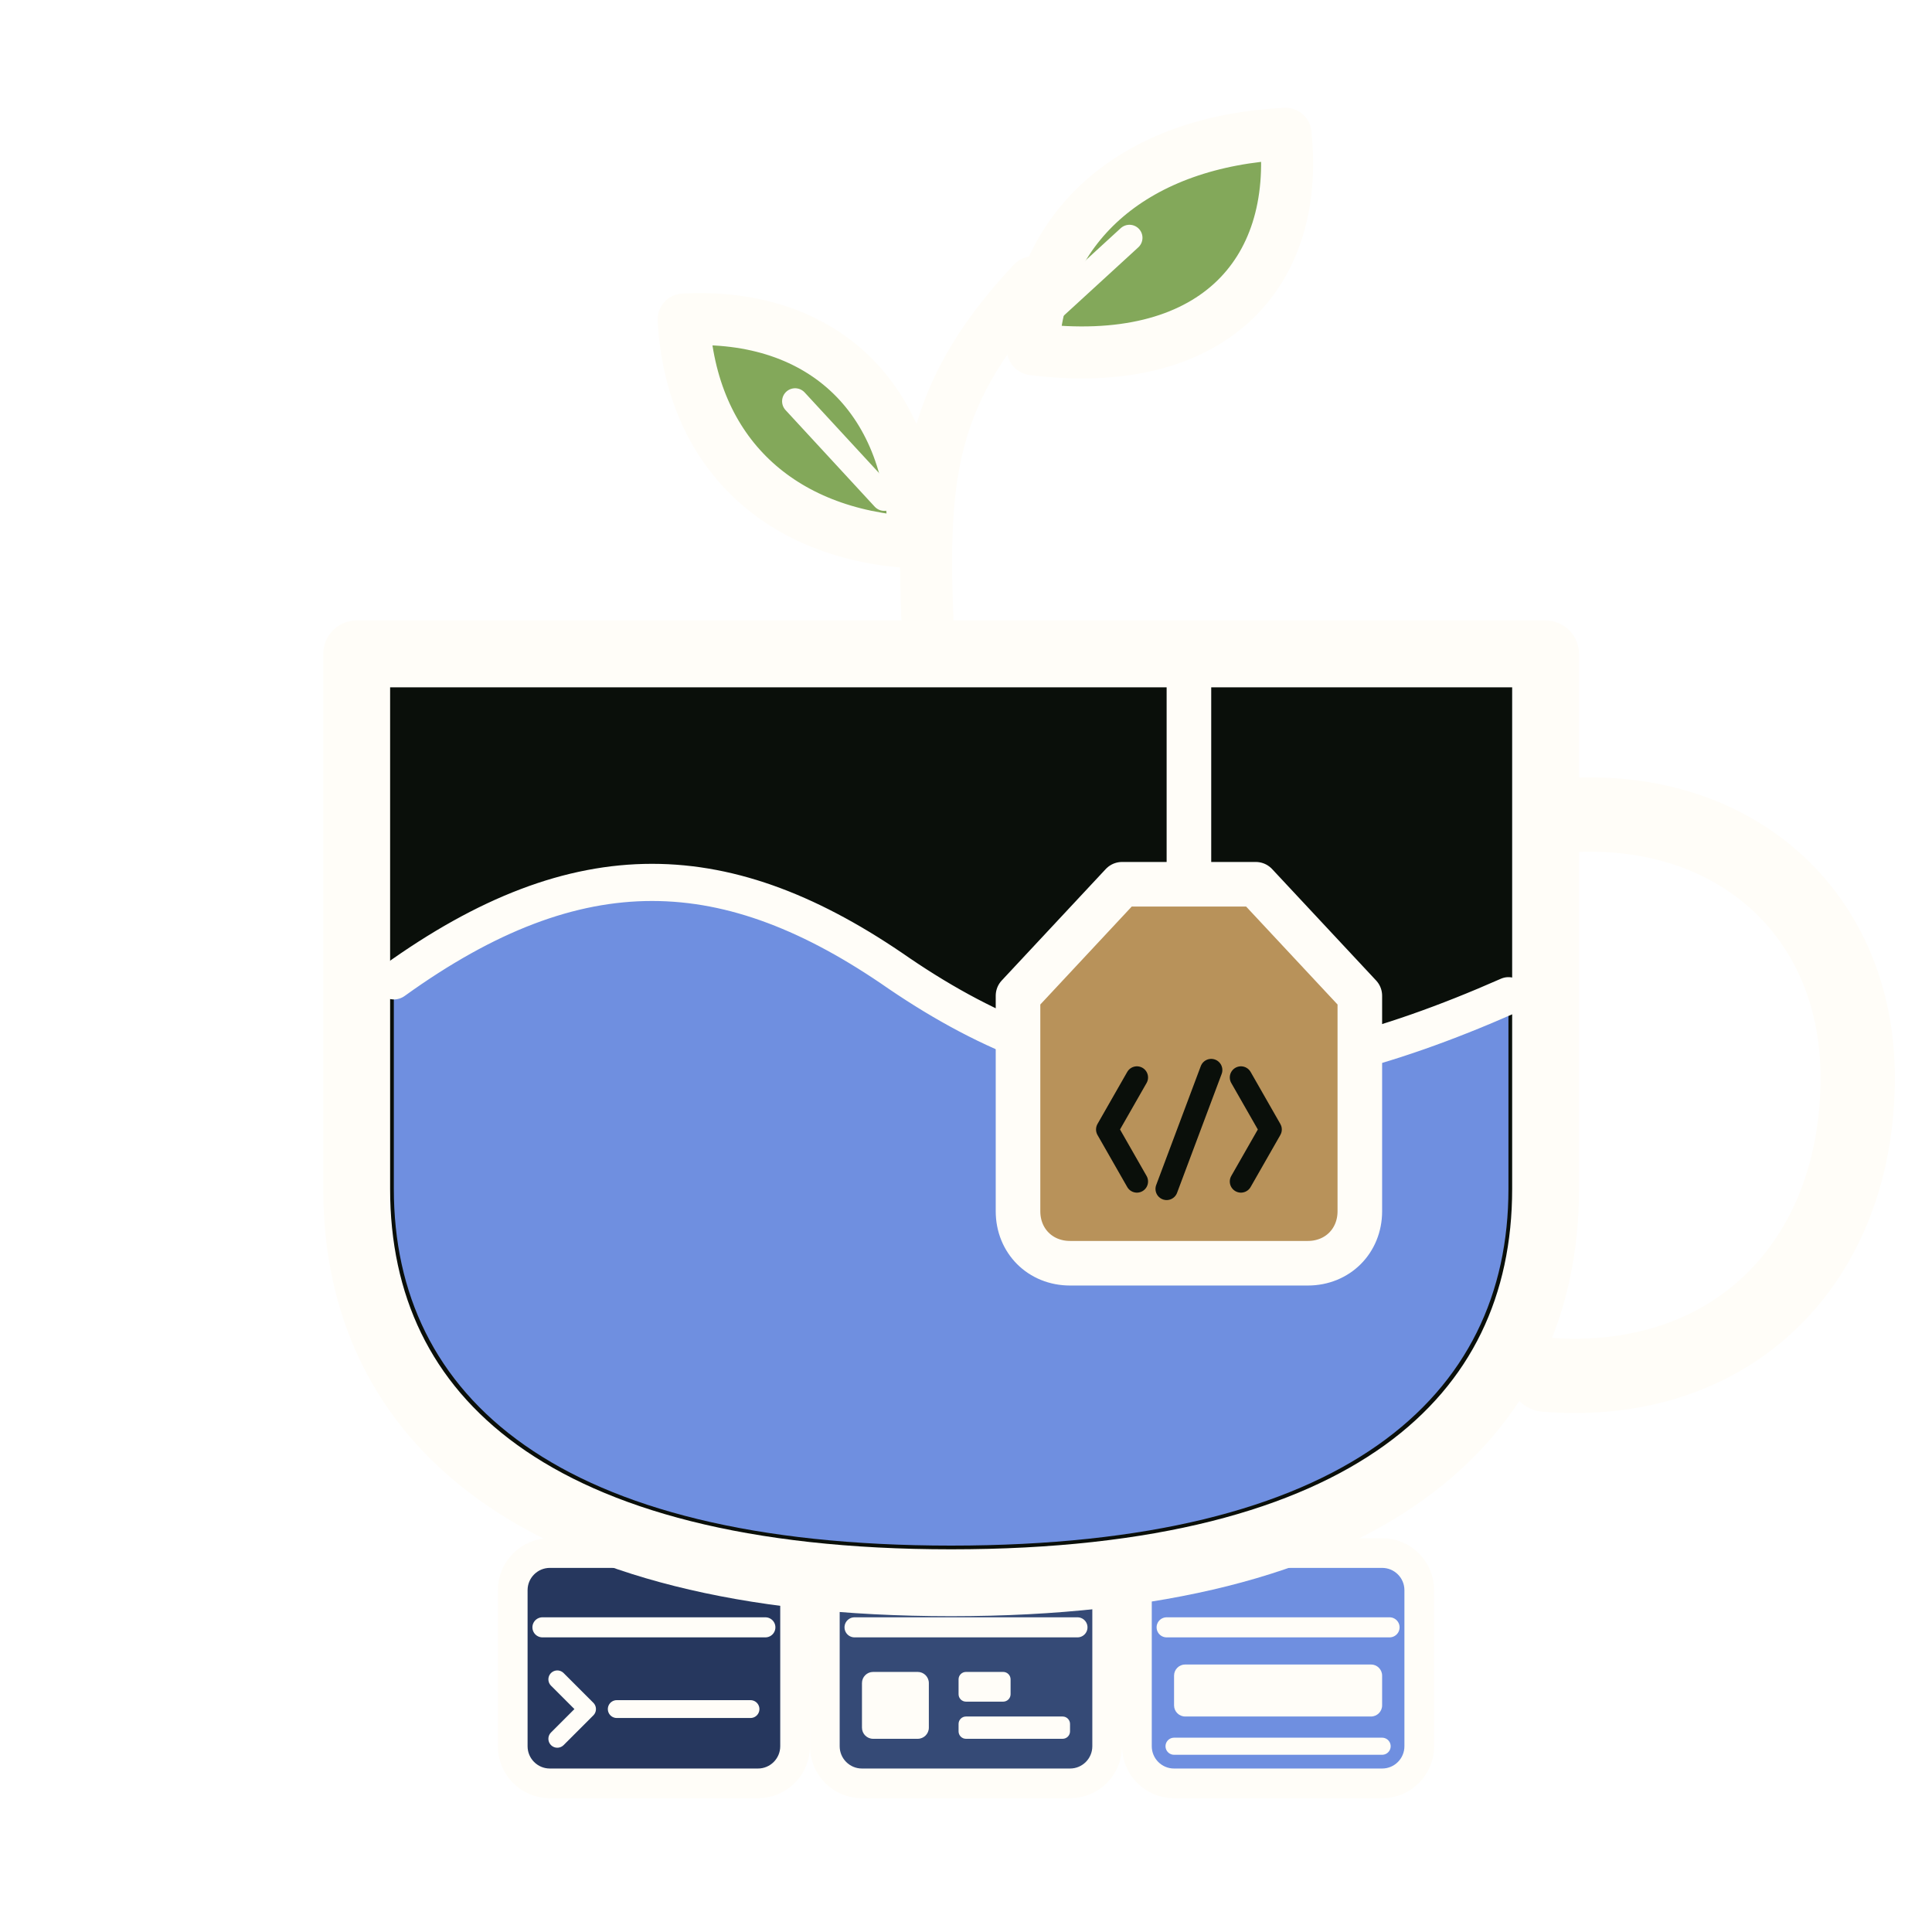
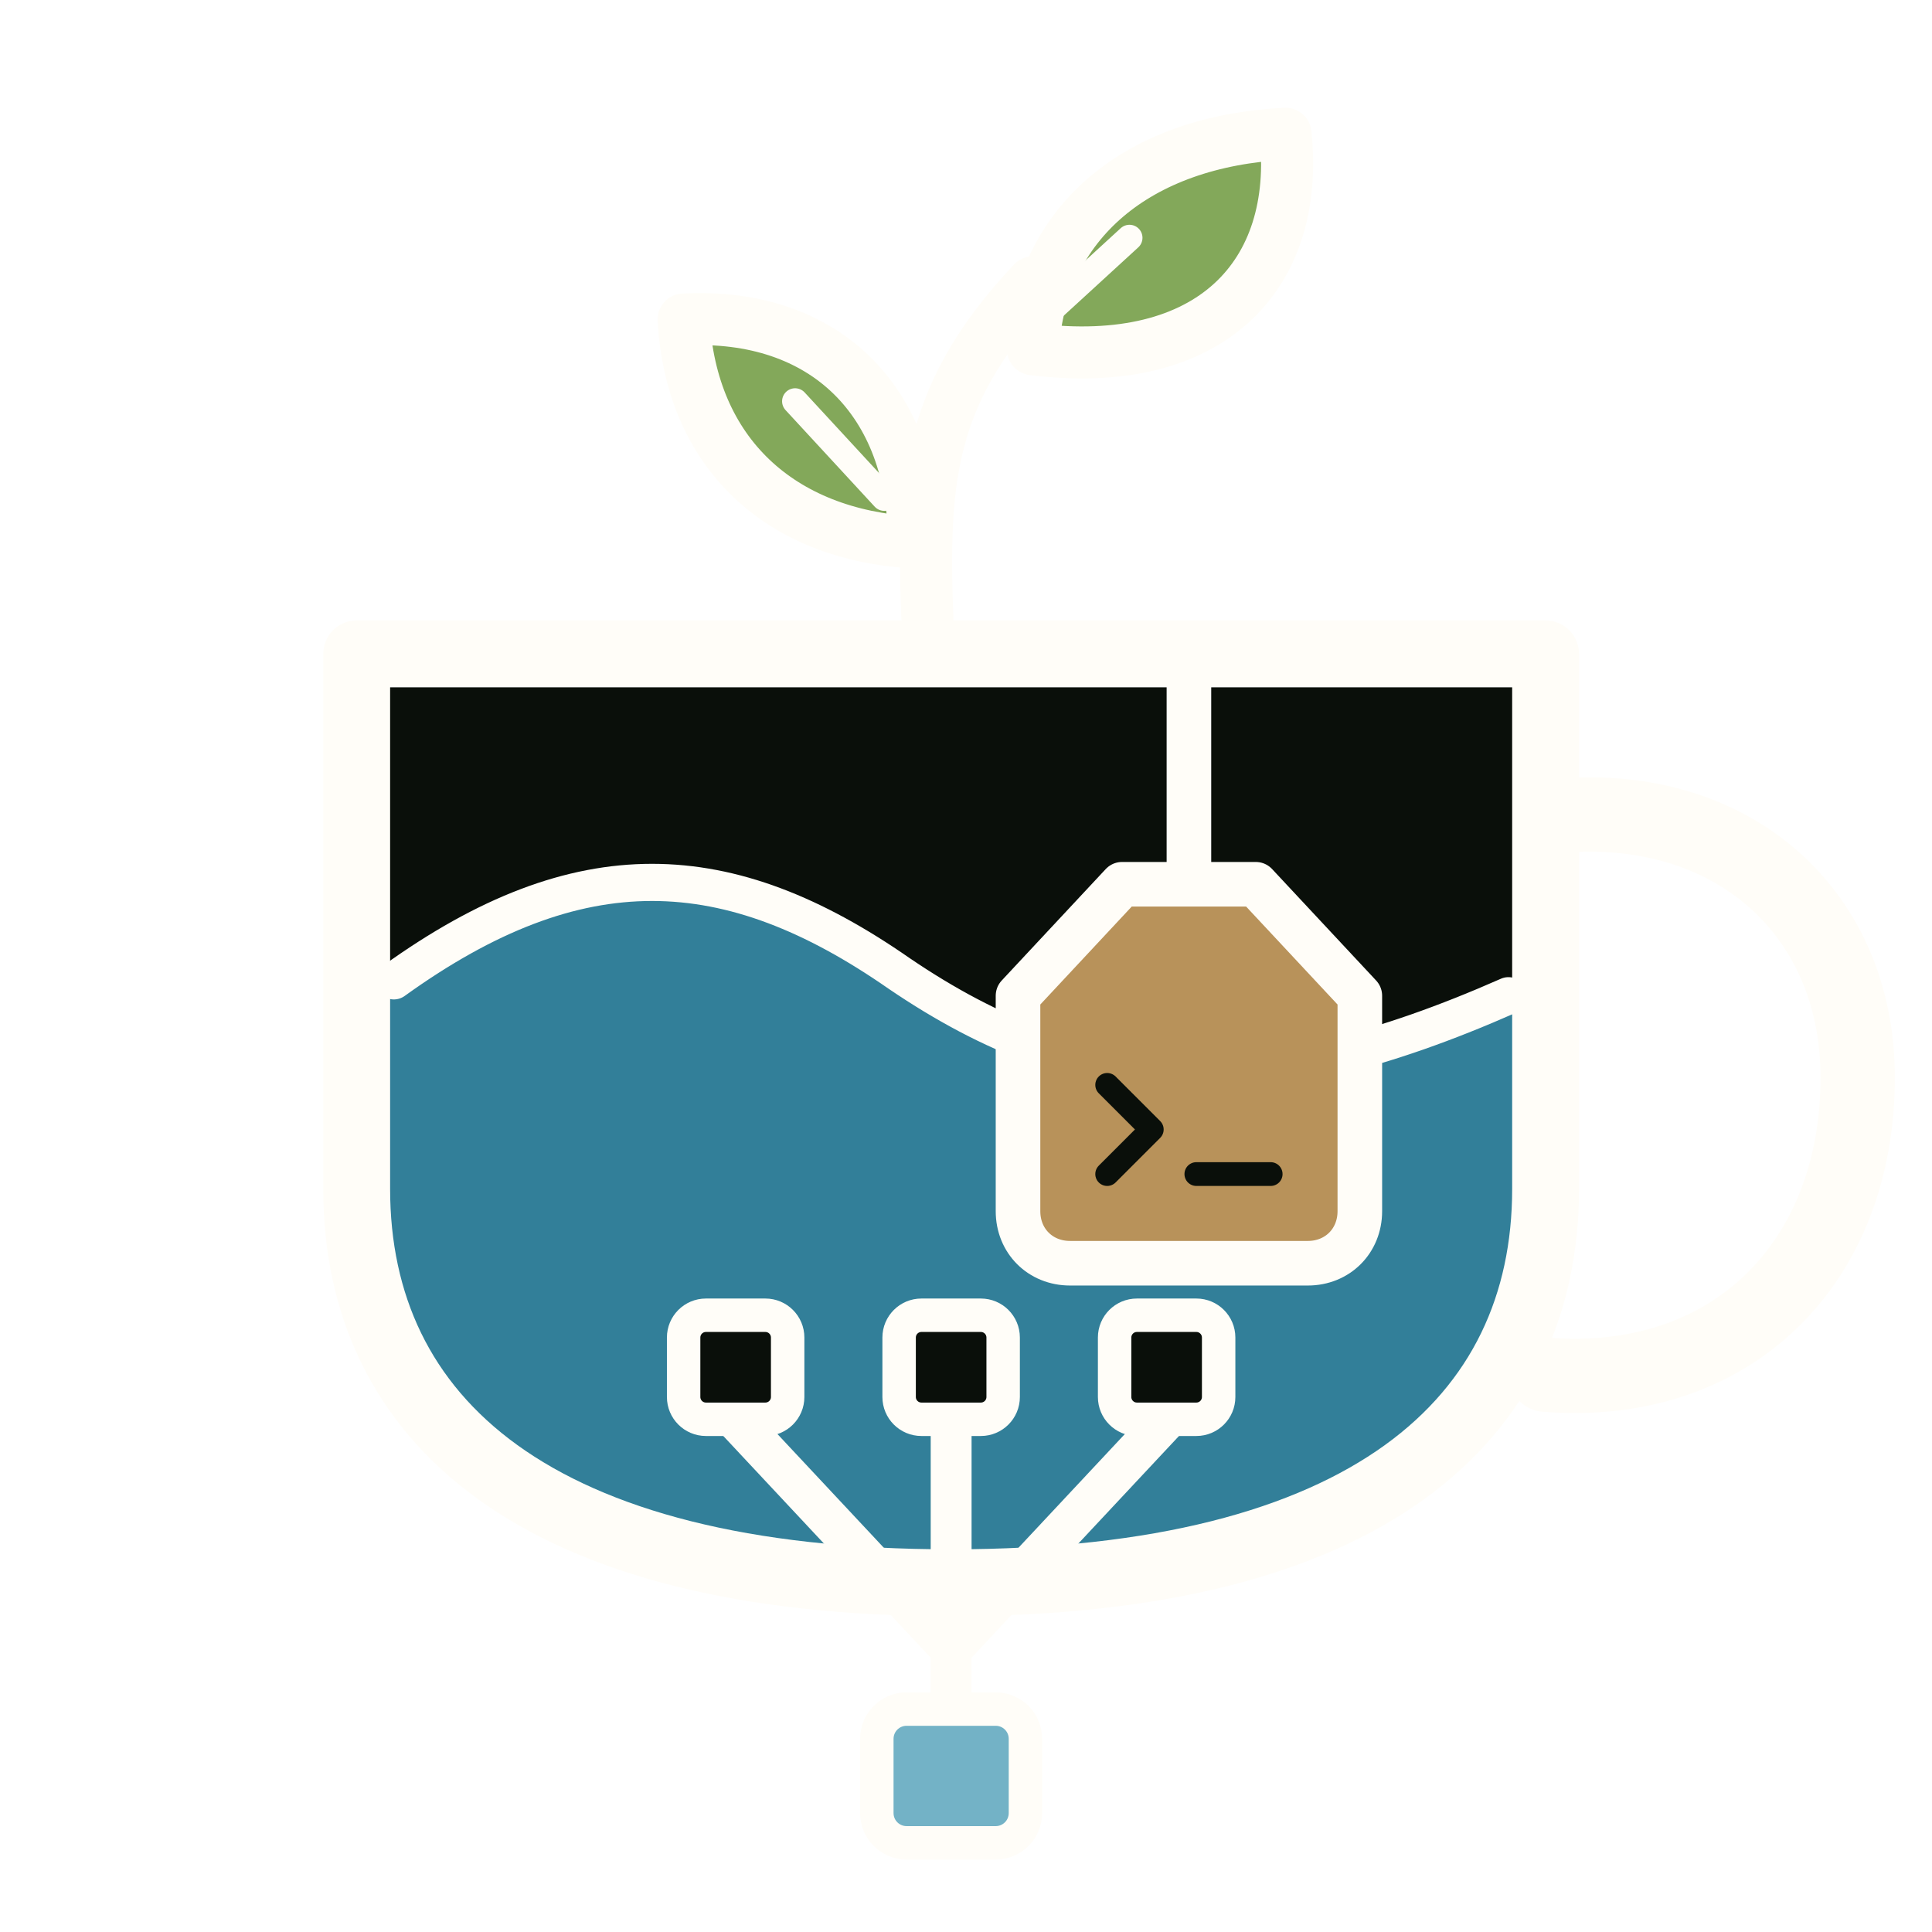
<svg xmlns="http://www.w3.org/2000/svg" viewBox="0 0 260 260" role="img">
+   <g color="#327f99">
+     <path d="M208 110c24-3 42 12 42 35 0 25-17 42-42 40" fill="none" stroke="#fffdf8" stroke-width="10" stroke-linecap="round" />
+     <path d="M48 88h160v72c0 31-24 53-80 53s-80-22-80-53z" fill="#0a0f0a" />
+     <path d="M53 132c25-18 45-17 68-1 25 17 48 18 82 3h5v26c0 31-24 53-80 53s-80-22-80-53v-28z" fill="#327f99" />
+     <path d="M48 88h160v72c0 31-24 53-80 53s-80-22-80-53z" fill="none" stroke="#fffdf8" stroke-width="9" stroke-linejoin="round" />
+     <path d="M53 132c25-18 45-17 68-1 25 17 48 18 82 3" fill="none" stroke="#fffdf8" stroke-width="5" stroke-linecap="round" />
+   </g>
  <g>
-     <rect x="69" y="209" width="38" height="31" rx="5" fill="#26375e" stroke="#fffdf8" stroke-width="4" />
-     <rect x="111" y="209" width="38" height="31" rx="5" fill="#354a76" stroke="#fffdf8" stroke-width="4" />
-     <rect x="153" y="209" width="38" height="31" rx="5" fill="#6f8fe0" stroke="#fffdf8" stroke-width="4" />
-     <path d="M73 219h30m12 0h30m12 0h30" stroke="#fffdf8" stroke-width="2.7" stroke-linecap="round" />
-     <path d="m75 226 4 4-4 4m8-4h18" fill="none" stroke="#fffdf8" stroke-width="2.4" stroke-linecap="round" stroke-linejoin="round" />
-     <rect x="116" y="225" width="9" height="9" rx="1.5" fill="#fffdf8" />
-     <rect x="129" y="225" width="7" height="4" rx="1" fill="#fffdf8" />
-     <rect x="129" y="231" width="15" height="3" rx="1" fill="#fffdf8" />
-     <rect x="158" y="224" width="28" height="7" rx="1.5" fill="#fffdf8" />
-     <path d="M158 235h28" fill="none" stroke="#fffdf8" stroke-width="2.3" stroke-linecap="round" />
-   </g>
-   <g color="#6f8fe0">
-     <path d="M208 110c24-3 42 12 42 35 0 25-17 42-42 40" fill="none" stroke="#fffdf8" stroke-width="10" stroke-linecap="round" />
-     <path d="M48 88h160v72c0 31-24 53-80 53s-80-22-80-53z" fill="#0a0f0a" stroke="#fffdf8" stroke-width="9" stroke-linejoin="round" />
-     <path d="M53 132c25-18 45-17 68-1 25 17 48 18 82 3v26c0 28-22 48-75 48s-75-20-75-48z" fill="#6f8fe0" />
-     <path d="M53 132c25-18 45-17 68-1 25 17 48 18 82 3" fill="none" stroke="#fffdf8" stroke-width="5" stroke-linecap="round" />
+     <path d="M99 191 128 222m0-31v39m29-39-29 31" fill="none" stroke="#fffdf8" stroke-width="5.5" stroke-linecap="round" stroke-linejoin="round" />
+     <rect x="92" y="177" width="14" height="14" rx="3" fill="#0a0f0a" stroke="#fffdf8" stroke-width="4.5" />
+     <rect x="121" y="177" width="14" height="14" rx="3" fill="#0a0f0a" stroke="#fffdf8" stroke-width="4.5" />
+     <rect x="150" y="177" width="14" height="14" rx="3" fill="#0a0f0a" stroke="#fffdf8" stroke-width="4.5" />
+     <rect x="118" y="230" width="20" height="18" rx="4" fill="#73b2c6" stroke="#fffdf8" stroke-width="4.5" />
  </g>
  <g>
    <path d="M125 88c-1-22-1-34 14-50" fill="none" stroke="#fffdf8" stroke-width="7" stroke-linecap="round" />
    <path d="M139 47c1-17 14-28 34-29 2 19-10 32-34 29z" fill="#83a85a" stroke="#fffdf8" stroke-width="7" stroke-linejoin="round" />
    <path d="M123 73c-18-1-30-12-31-30 19-1 31 11 31 30z" fill="#83a85a" stroke="#fffdf8" stroke-width="7" stroke-linejoin="round" />
    <path d="M140 43l12-11M119 67l-12-13" fill="none" stroke="#fffdf8" stroke-width="3.5" stroke-linecap="round" />
  </g>
  <g>
    <path d="M160 88v39" fill="none" stroke="#fffdf8" stroke-width="6" stroke-linecap="round" />
    <path d="m137 134 14-15h18l14 15v29c0 4-3 7-7 7h-32c-4 0-7-3-7-7z" fill="#b8925a" stroke="#fffdf8" stroke-width="6" stroke-linejoin="round" />
  </g>
  <g>
-     <path d="m153 145-4 7 4 7m14-14 4 7-4 7m-4-15-6 16" fill="none" stroke="#0a0f0a" stroke-width="3" stroke-linecap="round" stroke-linejoin="round" />
+     <path d="M149 146l6 6-6 6m12 0h10" fill="none" stroke="#0a0f0a" stroke-width="3.2" stroke-linecap="round" stroke-linejoin="round" />
  </g>
</svg>
